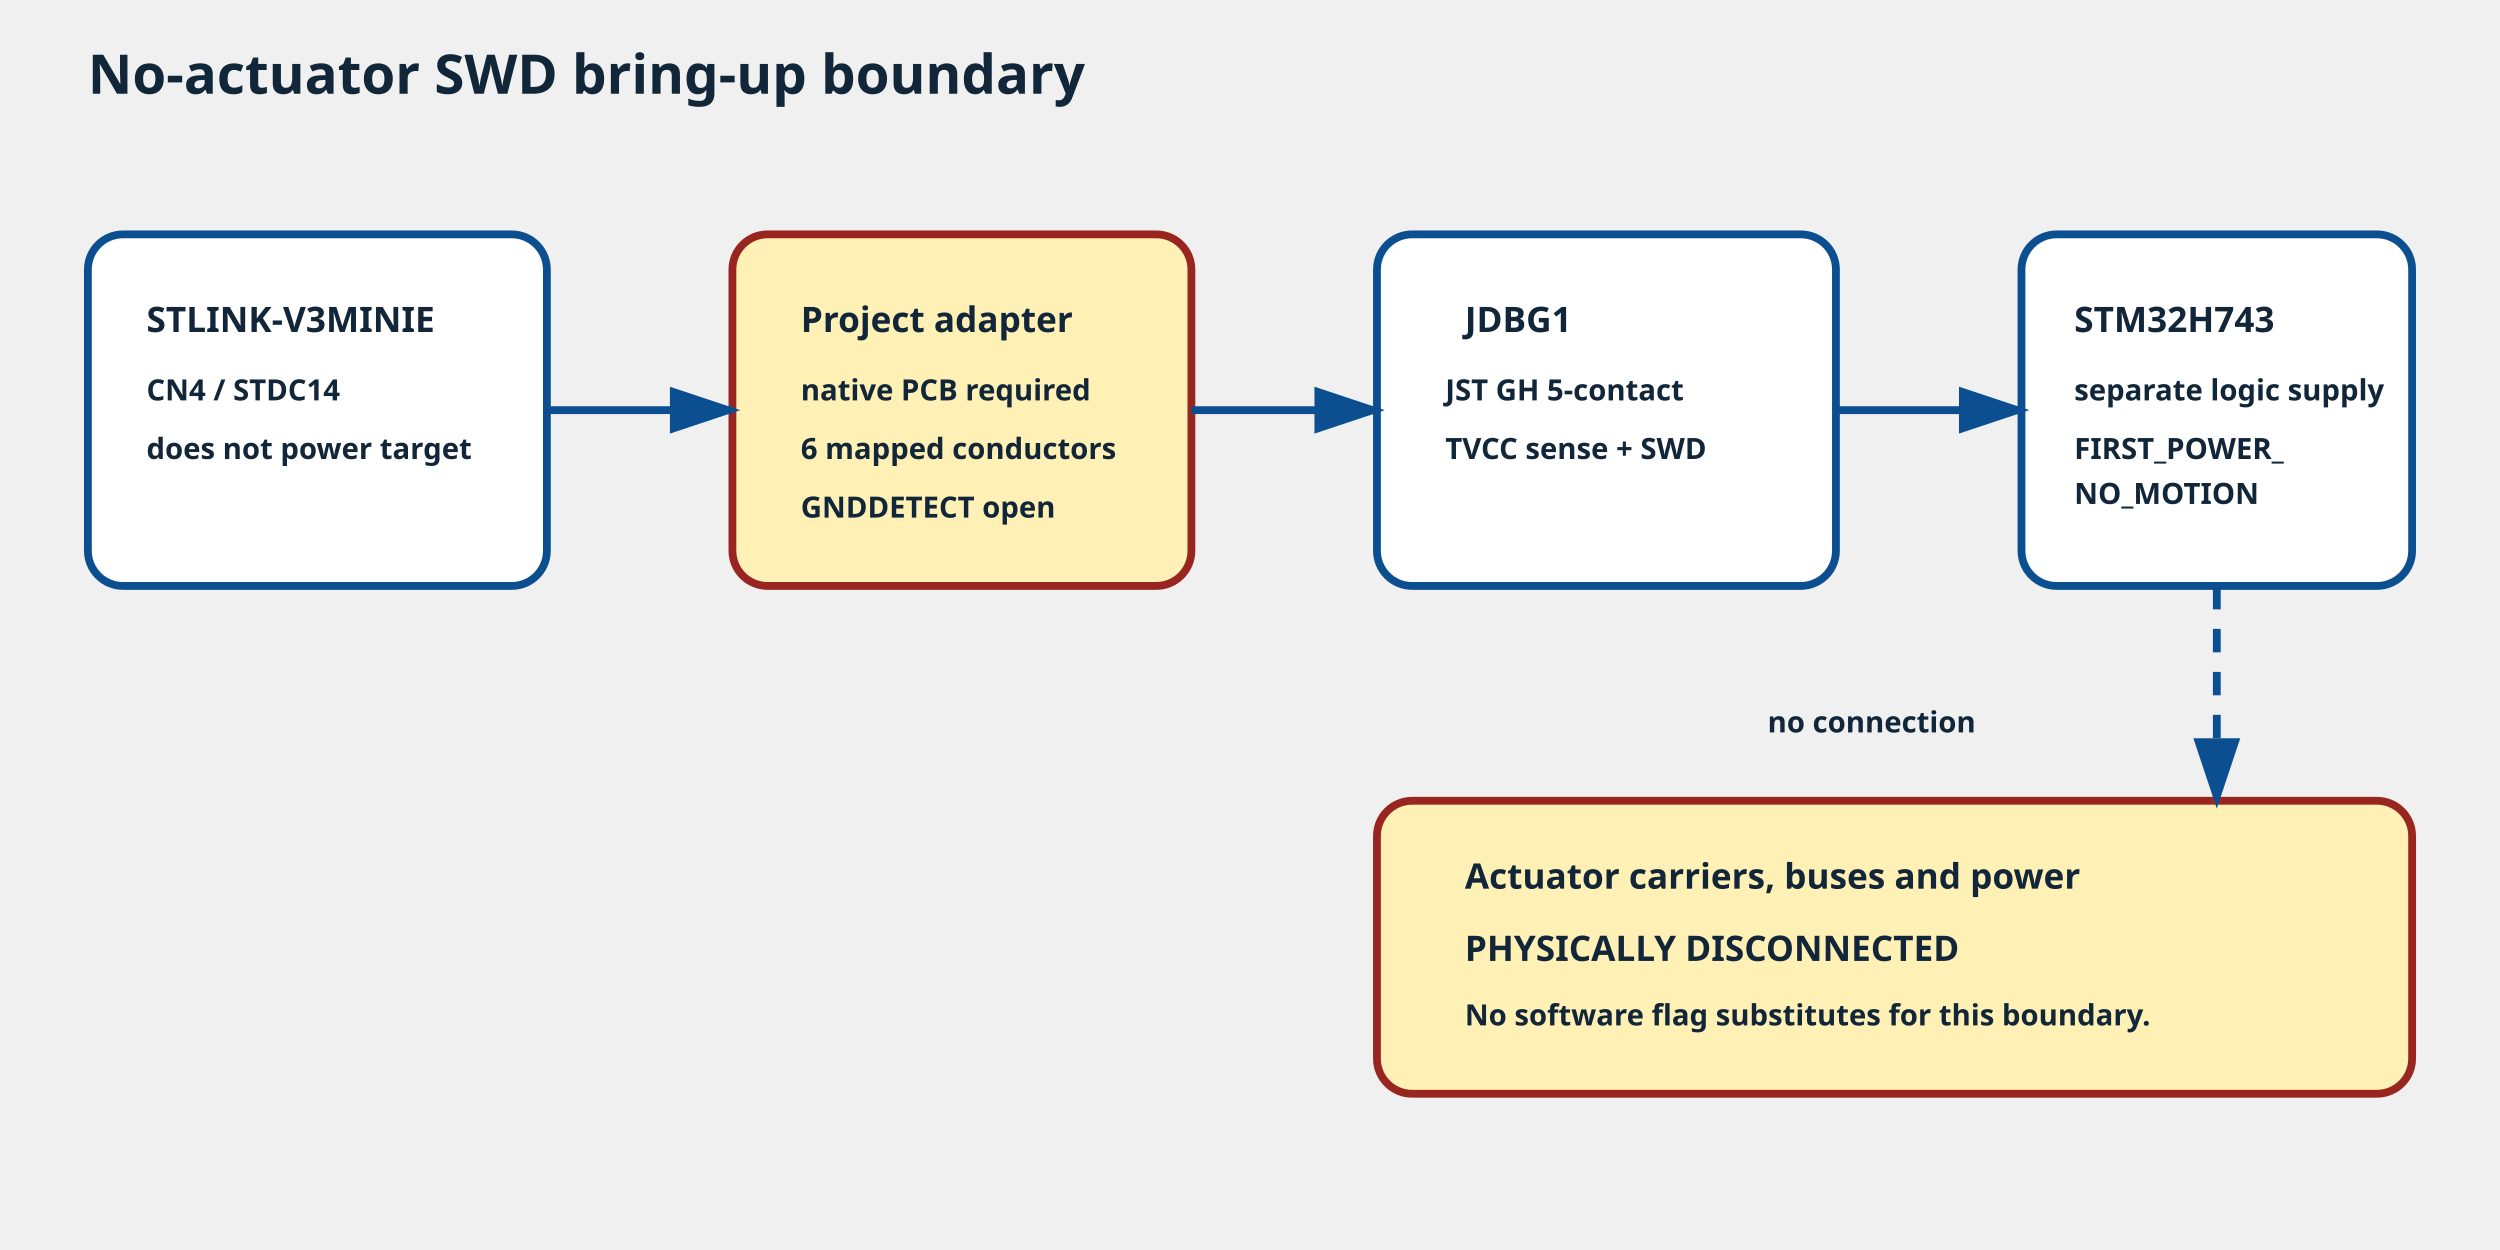
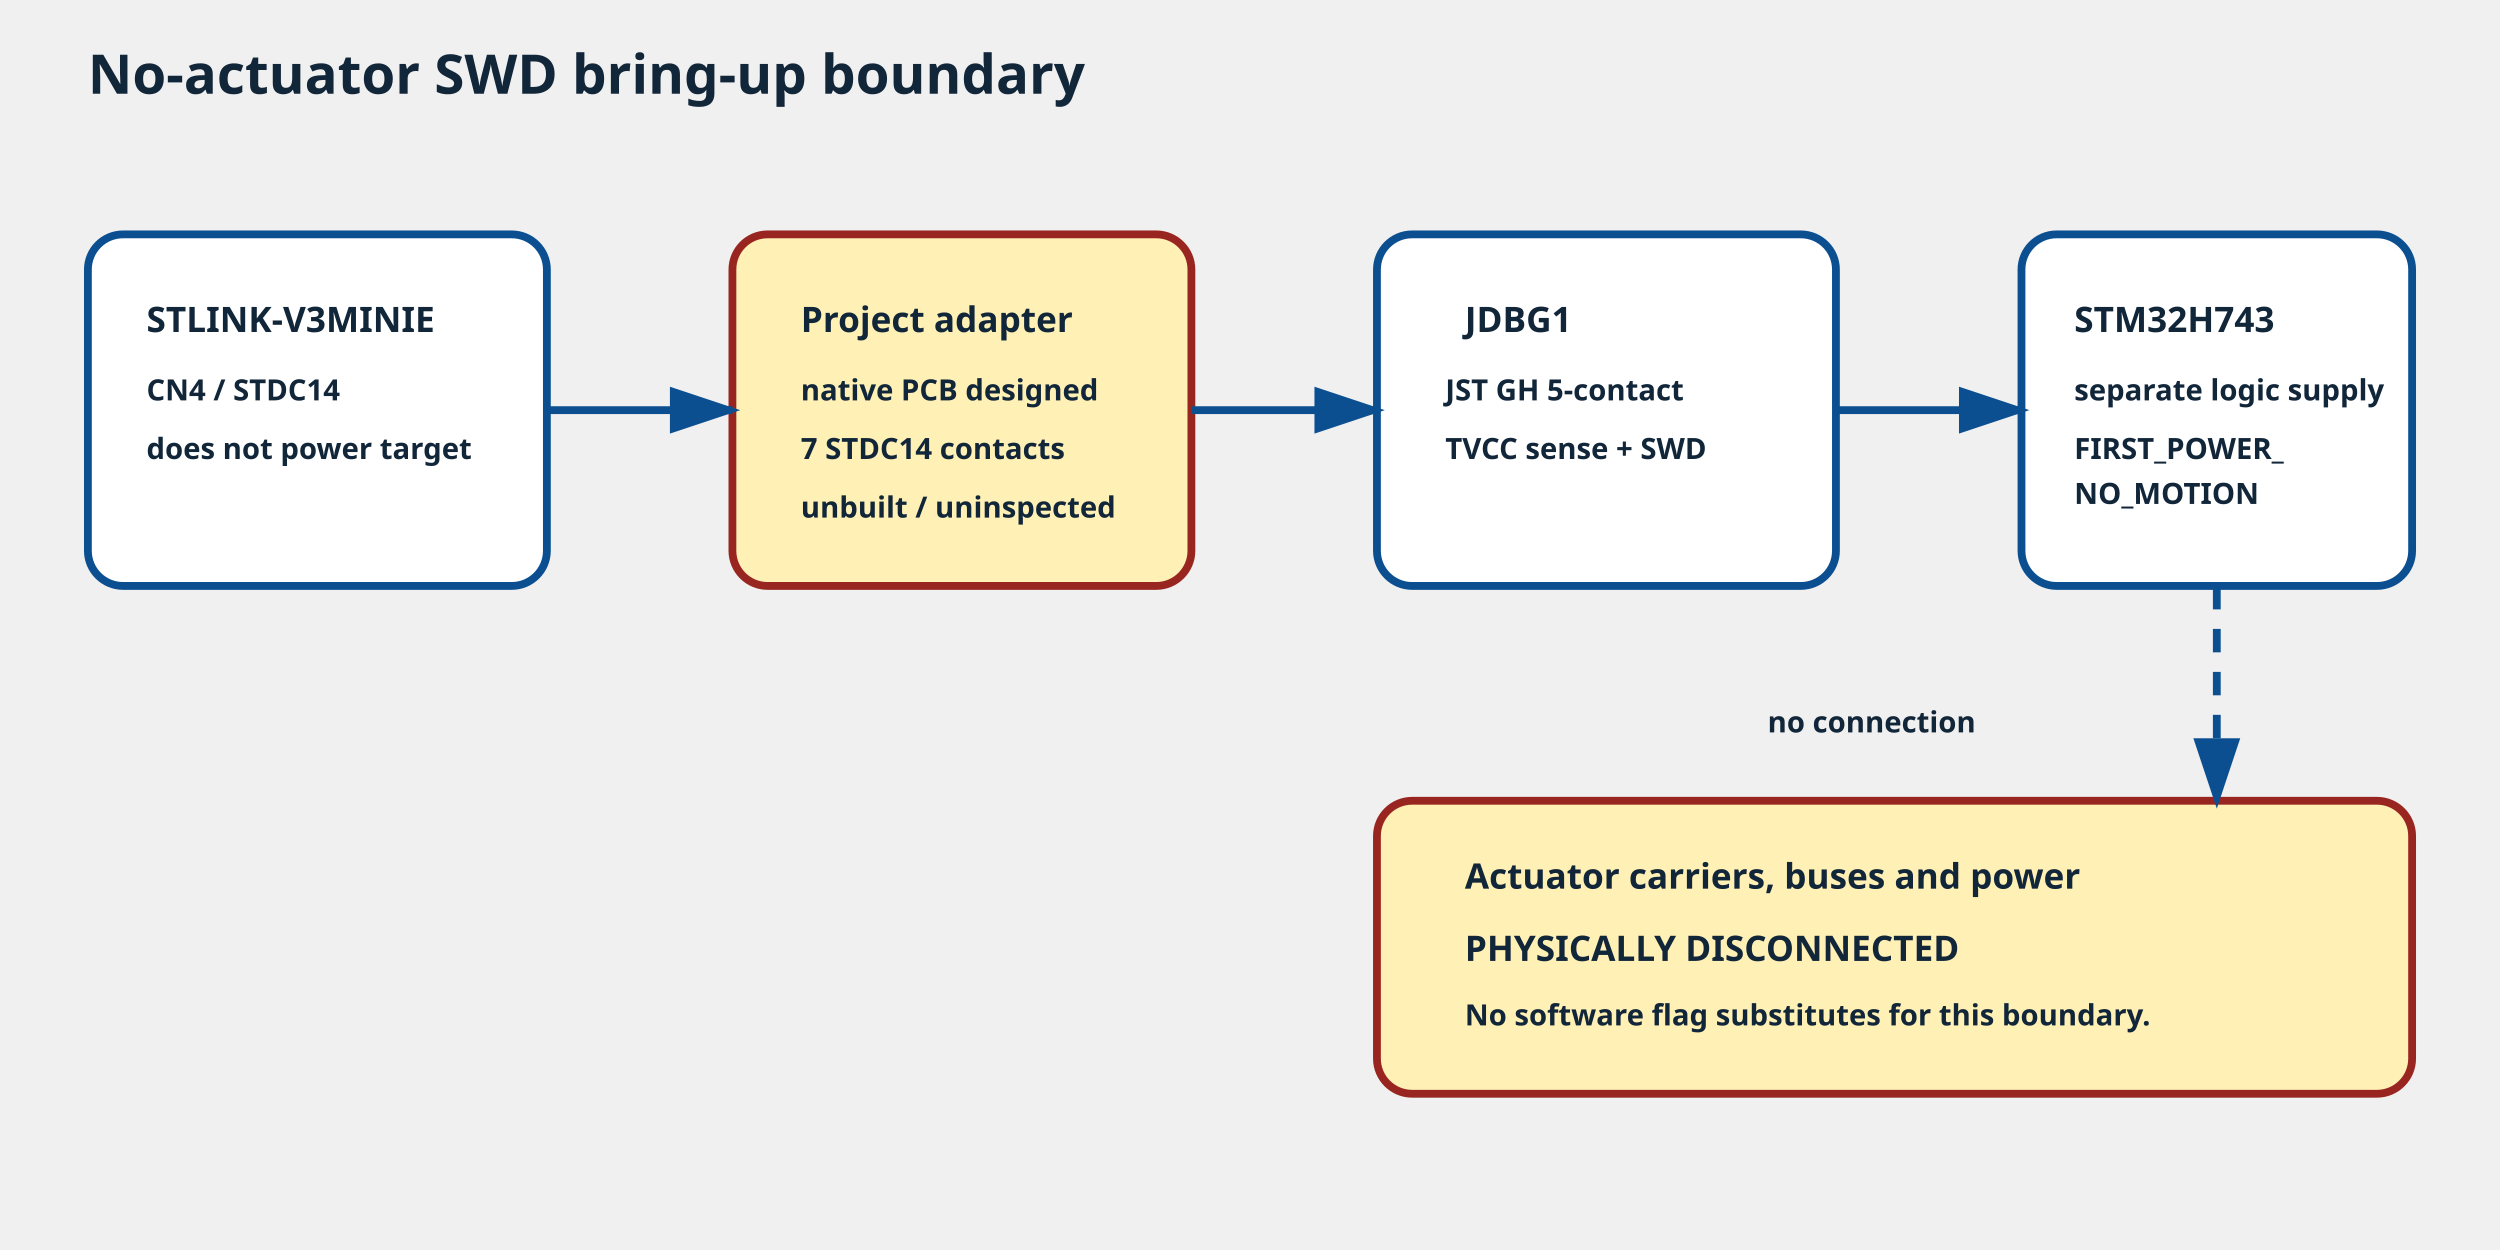
<svg xmlns="http://www.w3.org/2000/svg" width="1280" height="640" viewBox="0 0 1280 640" role="img" aria-labelledby="t d">
  <style>text{font:600 18px system-ui;fill:#12263a}.h{font-size:28px;font-weight:900}.b{fill:#fff;stroke:#0b4f91;stroke-width:4}.hold{fill:#fff0b5;stroke:#982520;stroke-width:4}.a{stroke:#0b4f91;stroke-width:4;fill:none;marker-end:url(#m)}.s{font-size:15px}</style>
  <defs>
    <marker id="m" markerWidth="10" markerHeight="10" refX="8" refY="3" orient="auto">
      <path d="M0 0L0 6L9 3z" fill="#0b4f91" />
    </marker>
  </defs>
  <text class="h" x="45" y="48">No-actuator SWD bring-up boundary</text>
  <rect class="b" x="45" y="120" width="235" height="180" rx="18" />
  <text x="75" y="170">STLINK-V3MINIE</text>
  <text class="s" x="75" y="205">CN4 / STDC14</text>
  <text class="s" x="75" y="235">does not power target</text>
  <rect class="hold" x="375" y="120" width="235" height="180" rx="18" />
  <text x="410" y="170">Project adapter</text>
-   <text class="s" x="410" y="205">native PCB required</text>
-   <text class="s" x="410" y="235">6 mapped conductors</text>
-   <text class="s" x="410" y="265">GNDDETECT open</text>
+   <text class="s" x="410" y="205">native PCB designed</text>
+   <text class="s" x="410" y="235">7 STDC14 contacts</text>
+   <text class="s" x="410" y="265">unbuilt / uninspected</text>
  <rect class="b" x="705" y="120" width="235" height="180" rx="18" />
  <text x="750" y="170">JDBG1</text>
  <text class="s" x="740" y="205">JST GH 5-contact</text>
  <text class="s" x="740" y="235">TVCC sense + SWD</text>
  <rect class="b" x="1035" y="120" width="200" height="180" rx="18" />
  <text x="1062" y="170">STM32H743</text>
  <text class="s" x="1062" y="205">separate logic supply</text>
  <text class="s" x="1062" y="235">FIRST_POWER_</text>
  <text class="s" x="1062" y="258">NO_MOTION</text>
  <path class="a" d="M280 210H375" />
  <path class="a" d="M610 210H705" />
  <path class="a" d="M940 210H1035" />
  <rect class="hold" x="705" y="410" width="530" height="150" rx="18" />
  <text x="750" y="455">Actuator carriers, buses and power</text>
  <text x="750" y="492">PHYSICALLY DISCONNECTED</text>
  <text class="s" x="750" y="525">No software flag substitutes for this boundary.</text>
  <path class="a" d="M1135 300V410" stroke-dasharray="12 10" />
  <text class="s" x="905" y="375">no connection</text>
</svg>
